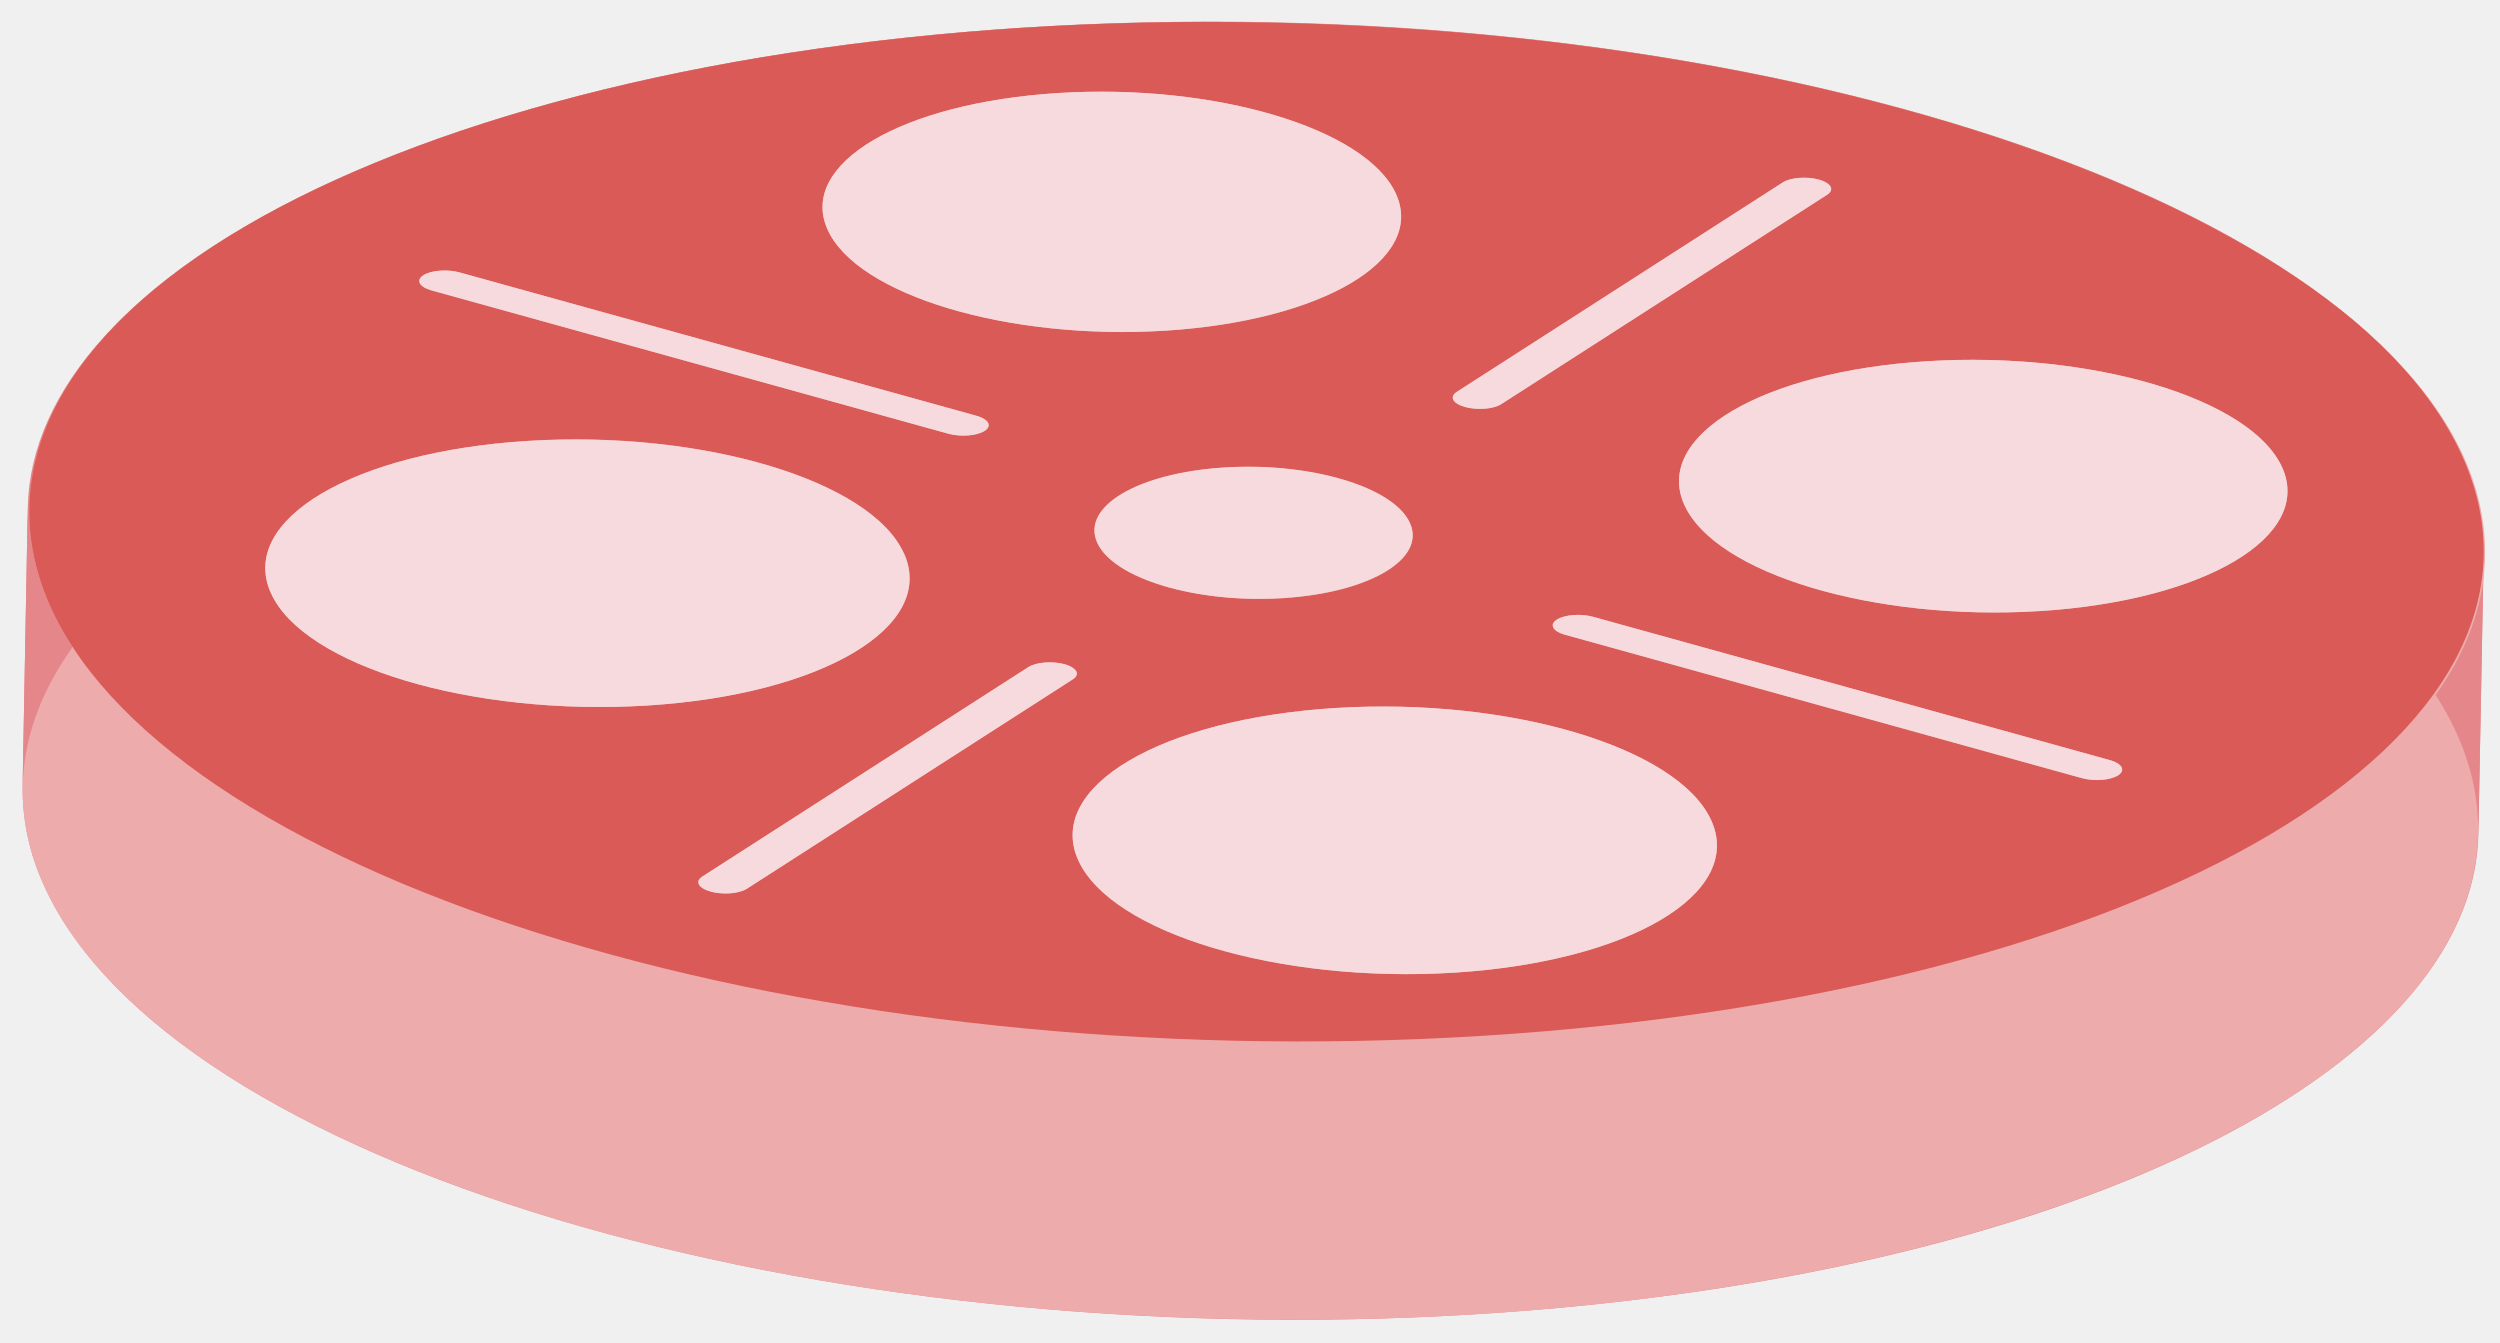
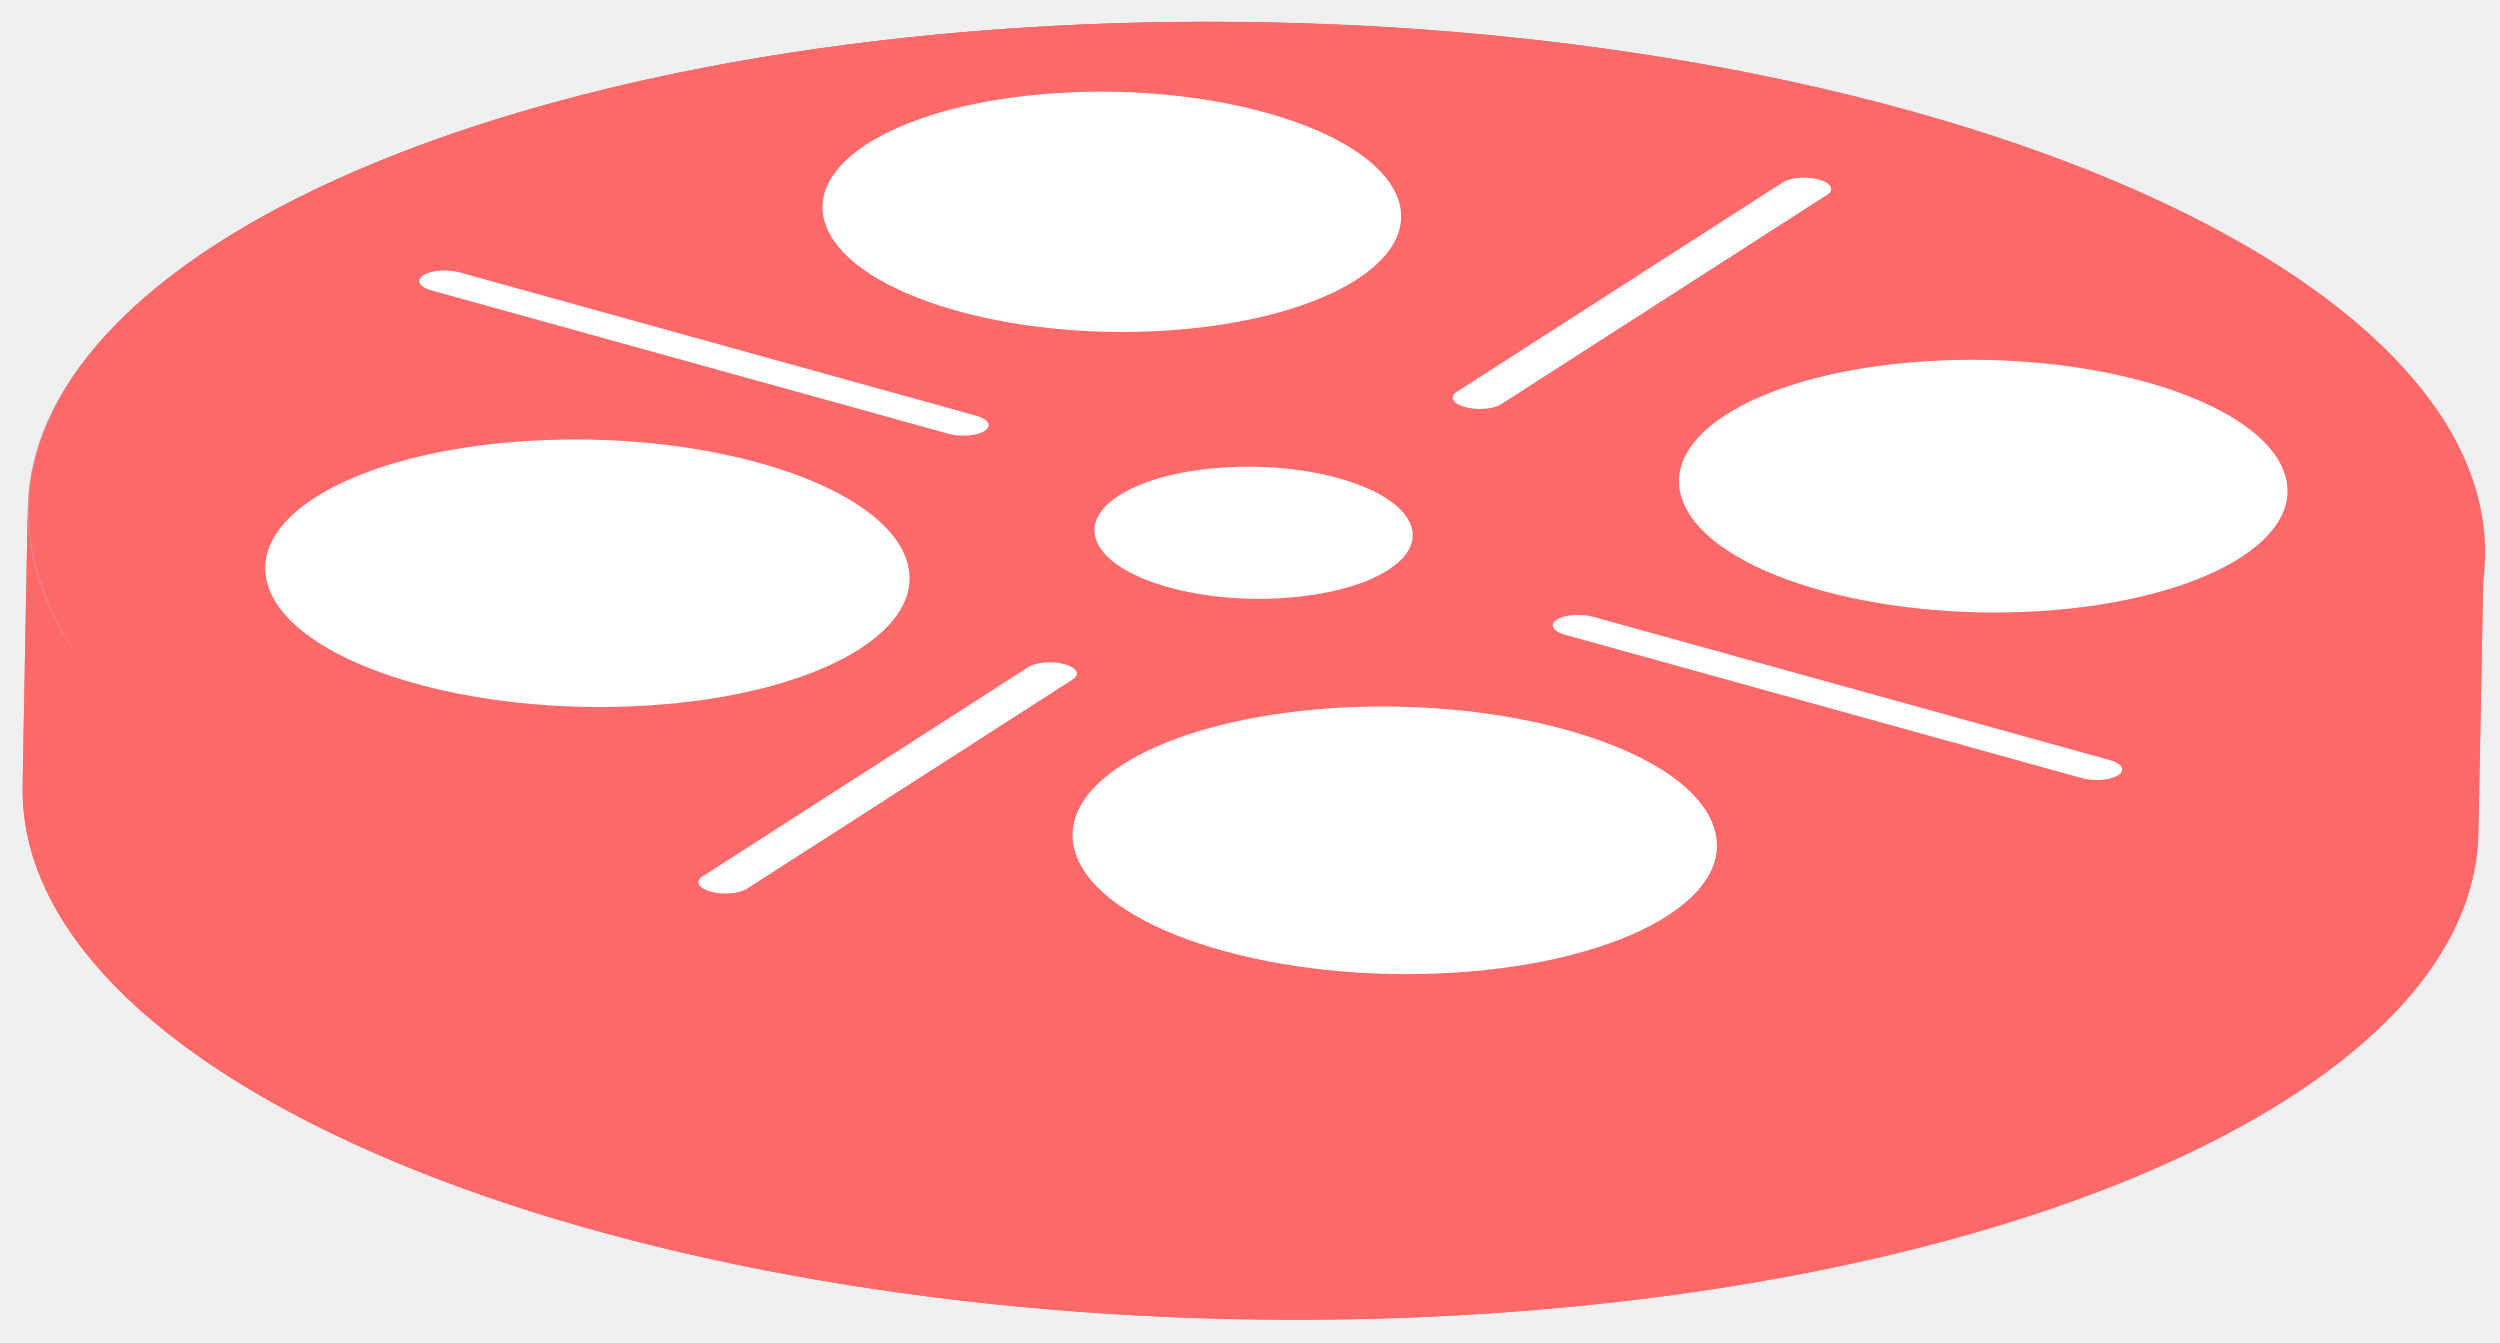
<svg xmlns="http://www.w3.org/2000/svg" viewBox="0 0 810.96 435.62">
  <defs>
    <clipPath id="clip-path">
      <ellipse cx="407.34" cy="172.42" rx="165.24" ry="398.3" transform="matrix(0.02, -1, 1, 0.02, 227.24, 576.43)" style="fill:none" />
    </clipPath>
  </defs>
  <g id="レイヤー_1" data-name="レイヤー 1">
    <g style="isolation:isolate">
      <path d="M9,164.7C10.5,87.33,143.5,20.73,333.71,8.86,549.86-4.63,758.05,57.66,798.72,148L797,238.29C756.35,148,548.15,85.66,332,99.15,141.79,111,8.79,177.62,7.33,255,7.84,227.91,8.53,191.79,9,164.7Z" style="fill:#E5878A" />
      <path d="M803.94,270.43A74.32,74.32,0,0,0,797,238.29L798.72,148a74.32,74.32,0,0,1,6.93,32.14C805.14,207.23,804.45,243.35,803.94,270.43Z" style="fill:#E5878A" />
-       <path d="M7.33,255,9,164.7A74.36,74.36,0,0,0,16,196.85C56.63,287.18,264.83,349.48,481,336c190.21-11.87,323.2-78.47,324.67-155.85l-1.71,90.29c-1.47,77.38-134.46,144-324.67,155.85-216.15,13.49-424.35-48.81-465-139.14A74.32,74.32,0,0,1,7.33,255Z" style="fill:#E5878A" />
-       <ellipse cx="405.63" cy="262.72" rx="165.24" ry="398.3" transform="translate(135.29 663.3) rotate(-88.92)" style="fill:#EEABAB" />
-       <ellipse cx="407.34" cy="172.42" rx="165.24" ry="398.3" transform="matrix(0.02, -1, 1, 0.02, 227.24, 576.43)" style="fill:#EEABAB" />
+       <path d="M7.33,255,9,164.7A74.36,74.36,0,0,0,16,196.85C56.63,287.18,264.83,349.48,481,336c190.21-11.87,323.2-78.47,324.67-155.85l-1.71,90.29c-1.47,77.38-134.46,144-324.67,155.85-216.15,13.49-424.35-48.81-465-139.14A74.32,74.32,0,0,1,7.33,255Z" style="fill:#FF6969" />
+       <ellipse cx="405.63" cy="262.72" rx="165.24" ry="398.3" transform="translate(135.29 663.3) rotate(-88.92)" style="fill:#FF6969" />
+       <ellipse cx="407.34" cy="172.42" rx="165.24" ry="398.3" transform="matrix(0.02, -1, 1, 0.02, 227.24, 576.43)" style="fill:#FF6969" />
      <g style="isolation:isolate">
        <g style="clip-path:url(#clip-path)">
-           <path d="M740.31,151.64c10.08,22.39-25.17,43.25-78.73,46.59s-105.14-12.1-115.22-34.48,25.17-43.24,78.72-46.58,105.15,12.09,115.23,34.47m-146.45-91c.38.85,0,1.75-1.17,2.52L487,131.1c-2.51,1.62-7.76,2-11.74.92-2.09-.58-3.41-1.46-3.83-2.39s0-1.75,1.16-2.52L578.29,59.18c2.51-1.61,7.77-2,11.74-.92,2.09.58,3.41,1.46,3.83,2.4M688.25,249c.39.85,0,1.75-1.16,2.52-2.5,1.61-7.76,2-11.74.92L507.67,205.9c-2.09-.57-3.4-1.45-3.83-2.39s0-1.75,1.17-2.52c2.51-1.61,7.77-2,11.74-.92l167.69,46.51c2.08.58,3.39,1.46,3.81,2.39M457.36,169.69c5.27,11.71-13.17,22.62-41.18,24.37s-55-6.33-60.26-18,13.16-22.61,41.17-24.36,55,6.33,60.27,18M452.87,63c9.58,21.28-23.94,41.11-74.87,44.29S278,95.75,268.44,74.46s23.94-41.11,74.86-44.29,100,11.5,109.57,32.79M555.15,266.2c10.67,23.7-26.66,45.79-83.38,49.33s-111.36-12.81-122-36.51,26.66-45.8,83.38-49.34,111.36,12.81,122,36.52m-206-48.34c.39.85,0,1.75-1.16,2.51L242.26,288.3c-2.5,1.61-7.76,2-11.74.92-2.08-.58-3.4-1.46-3.83-2.4s0-1.75,1.17-2.51L333.6,216.38c2.51-1.61,7.77-2,11.74-.92,2.08.58,3.4,1.46,3.82,2.4m-28.6-80.59c.38.85,0,1.75-1.17,2.51-2.51,1.61-7.77,2-11.73.92L140,94.2c-2.08-.58-3.39-1.46-3.81-2.4s0-1.75,1.16-2.52c2.5-1.61,7.76-2,11.74-.92l167.68,46.51c2.09.58,3.4,1.46,3.83,2.4m-27.31,42.27c10.67,23.71-26.66,45.79-83.38,49.33s-111.35-12.8-122-36.51S114.5,146.57,171.22,143s111.36,12.81,122,36.51M16,196.85C56.63,287.18,264.83,349.48,481,336s358.41-97.65,317.74-188S549.86-4.63,333.71,8.86-24.7,106.51,16,196.85" style="fill:#D95A56" />
-           <path d="M355.92,176c5.27,11.71,32.25,19.79,60.26,18s46.45-12.66,41.18-24.37-32.25-19.78-60.27-18S350.65,164.32,355.92,176" style="fill:#F7DADD" />
-           <path d="M87.84,192.36c10.68,23.71,65.31,40,122,36.51s94.05-25.62,83.38-49.33-65.3-40-122-36.51-94,25.62-83.38,49.33" style="fill:#F7DADD" />
-           <path d="M268.44,74.46c9.58,21.29,58.64,36,109.56,32.79s84.45-23,74.87-44.29S394.23,27,343.3,30.17s-84.44,23-74.86,44.29" style="fill:#F7DADD" />
-           <path d="M349.74,279c10.67,23.7,65.3,40.05,122,36.51s94.05-25.63,83.38-49.33-65.3-40.06-122-36.52S339.07,255.31,349.74,279" style="fill:#F7DADD" />
-           <path d="M546.36,163.75c10.08,22.38,61.66,37.82,115.22,34.48s88.81-24.2,78.73-46.59-61.66-37.81-115.23-34.47-88.8,24.19-78.72,46.58" style="fill:#F7DADD" />
-           <path d="M226.69,286.82c.43.94,1.75,1.82,3.83,2.4,4,1.1,9.24.69,11.74-.92L348,220.37c1.19-.76,1.55-1.66,1.16-2.51s-1.74-1.82-3.82-2.4c-4-1.1-9.23-.69-11.74.92L227.86,284.31c-1.19.76-1.55,1.66-1.17,2.51" style="fill:#F7DADD" />
-           <path d="M471.39,129.63c.42.93,1.74,1.81,3.83,2.39,4,1.11,9.23.7,11.74-.92L592.69,63.18c1.2-.77,1.55-1.67,1.17-2.52s-1.74-1.82-3.83-2.4c-4-1.1-9.23-.69-11.74.92L472.55,127.11c-1.19.77-1.54,1.67-1.16,2.52" style="fill:#F7DADD" />
-           <path d="M503.84,203.51c.43.94,1.74,1.82,3.83,2.39l167.68,46.51c4,1.1,9.24.69,11.74-.92,1.19-.77,1.55-1.67,1.16-2.52s-1.73-1.81-3.81-2.39L516.75,200.07c-4-1.1-9.23-.69-11.74.92-1.2.77-1.55,1.67-1.17,2.52" style="fill:#F7DADD" />
-           <path d="M136.15,91.8c.42.94,1.73,1.82,3.81,2.4l167.7,46.5c4,1.1,9.22.69,11.73-.92,1.19-.76,1.55-1.66,1.17-2.51s-1.74-1.82-3.83-2.4L149.05,88.36c-4-1.1-9.24-.69-11.74.92-1.19.77-1.55,1.67-1.16,2.52" style="fill:#F7DADD" />
+           <path d="M740.31,151.64c10.08,22.39-25.17,43.25-78.73,46.59s-105.14-12.1-115.22-34.48,25.17-43.24,78.72-46.58,105.15,12.09,115.23,34.47m-146.45-91c.38.85,0,1.75-1.17,2.52L487,131.1c-2.51,1.62-7.76,2-11.74.92-2.09-.58-3.41-1.46-3.83-2.39s0-1.75,1.16-2.52L578.29,59.18c2.51-1.61,7.77-2,11.74-.92,2.09.58,3.41,1.46,3.83,2.4M688.25,249c.39.85,0,1.75-1.16,2.52-2.5,1.61-7.76,2-11.74.92L507.67,205.9c-2.09-.57-3.4-1.45-3.83-2.39s0-1.75,1.17-2.52c2.51-1.61,7.77-2,11.74-.92l167.69,46.51c2.08.58,3.39,1.46,3.81,2.39M457.36,169.69c5.27,11.71-13.17,22.62-41.18,24.37s-55-6.33-60.26-18,13.16-22.61,41.17-24.36,55,6.33,60.27,18M452.87,63c9.58,21.28-23.94,41.11-74.87,44.29S278,95.75,268.44,74.46s23.94-41.11,74.86-44.29,100,11.5,109.57,32.79M555.15,266.2c10.67,23.7-26.66,45.79-83.38,49.33s-111.36-12.81-122-36.51,26.66-45.8,83.38-49.34,111.36,12.81,122,36.52m-206-48.34c.39.85,0,1.75-1.16,2.51L242.26,288.3c-2.5,1.61-7.76,2-11.74.92-2.08-.58-3.4-1.46-3.83-2.4s0-1.75,1.17-2.51L333.6,216.38c2.51-1.61,7.77-2,11.74-.92,2.08.58,3.4,1.46,3.82,2.4m-28.6-80.59c.38.85,0,1.75-1.17,2.51-2.51,1.61-7.77,2-11.73.92L140,94.2c-2.08-.58-3.39-1.46-3.81-2.4s0-1.75,1.16-2.52c2.5-1.61,7.76-2,11.74-.92l167.68,46.51c2.09.58,3.4,1.46,3.83,2.4m-27.31,42.27c10.67,23.71-26.66,45.79-83.38,49.33s-111.35-12.8-122-36.51S114.5,146.57,171.22,143s111.36,12.81,122,36.51M16,196.85C56.63,287.18,264.83,349.48,481,336s358.41-97.65,317.74-188S549.86-4.63,333.71,8.86-24.7,106.51,16,196.85" style="fill:#FF6969" />
+           <path d="M355.92,176c5.27,11.71,32.25,19.79,60.26,18s46.45-12.66,41.18-24.37-32.25-19.78-60.27-18S350.65,164.32,355.92,176" style="fill:#FFFFFF" />
+           <path d="M87.84,192.36c10.68,23.71,65.31,40,122,36.51s94.05-25.62,83.38-49.33-65.3-40-122-36.51-94,25.62-83.38,49.33" style="fill:#FFFFFF" />
+           <path d="M268.44,74.46c9.58,21.29,58.64,36,109.56,32.79s84.45-23,74.87-44.29S394.23,27,343.3,30.17s-84.44,23-74.86,44.29" style="fill:#FFFFFF" />
+           <path d="M349.74,279c10.67,23.7,65.3,40.05,122,36.51s94.05-25.63,83.38-49.33-65.3-40.06-122-36.52S339.07,255.31,349.74,279" style="fill:#FFFFFF" />
+           <path d="M546.36,163.75c10.08,22.38,61.66,37.82,115.22,34.48s88.81-24.2,78.73-46.59-61.66-37.81-115.23-34.47-88.8,24.19-78.72,46.58" style="fill:#FFFFFF" />
+           <path d="M226.69,286.82c.43.94,1.75,1.82,3.83,2.4,4,1.1,9.24.69,11.74-.92L348,220.37c1.19-.76,1.55-1.66,1.16-2.51s-1.74-1.82-3.82-2.4c-4-1.1-9.23-.69-11.74.92L227.86,284.31c-1.19.76-1.55,1.66-1.17,2.51" style="fill:#FFFFFF" />
+           <path d="M471.39,129.63c.42.93,1.74,1.81,3.83,2.39,4,1.11,9.23.7,11.74-.92L592.69,63.18c1.2-.77,1.55-1.67,1.17-2.52s-1.74-1.82-3.83-2.4c-4-1.1-9.23-.69-11.74.92L472.55,127.11c-1.19.77-1.54,1.67-1.16,2.52" style="fill:#FFFFFF" />
+           <path d="M503.84,203.51c.43.94,1.74,1.82,3.83,2.39l167.68,46.51c4,1.1,9.24.69,11.74-.92,1.19-.77,1.55-1.67,1.16-2.52s-1.73-1.81-3.81-2.39L516.75,200.07c-4-1.1-9.23-.69-11.74.92-1.2.77-1.55,1.67-1.17,2.52" style="fill:#FFFFFF" />
+           <path d="M136.15,91.8c.42.94,1.73,1.82,3.81,2.4l167.7,46.5c4,1.1,9.22.69,11.73-.92,1.19-.76,1.55-1.66,1.17-2.51s-1.74-1.82-3.83-2.4L149.05,88.36c-4-1.1-9.24-.69-11.74.92-1.19.77-1.55,1.67-1.16,2.52" style="fill:#FFFFFF" />
        </g>
      </g>
    </g>
  </g>
</svg>
